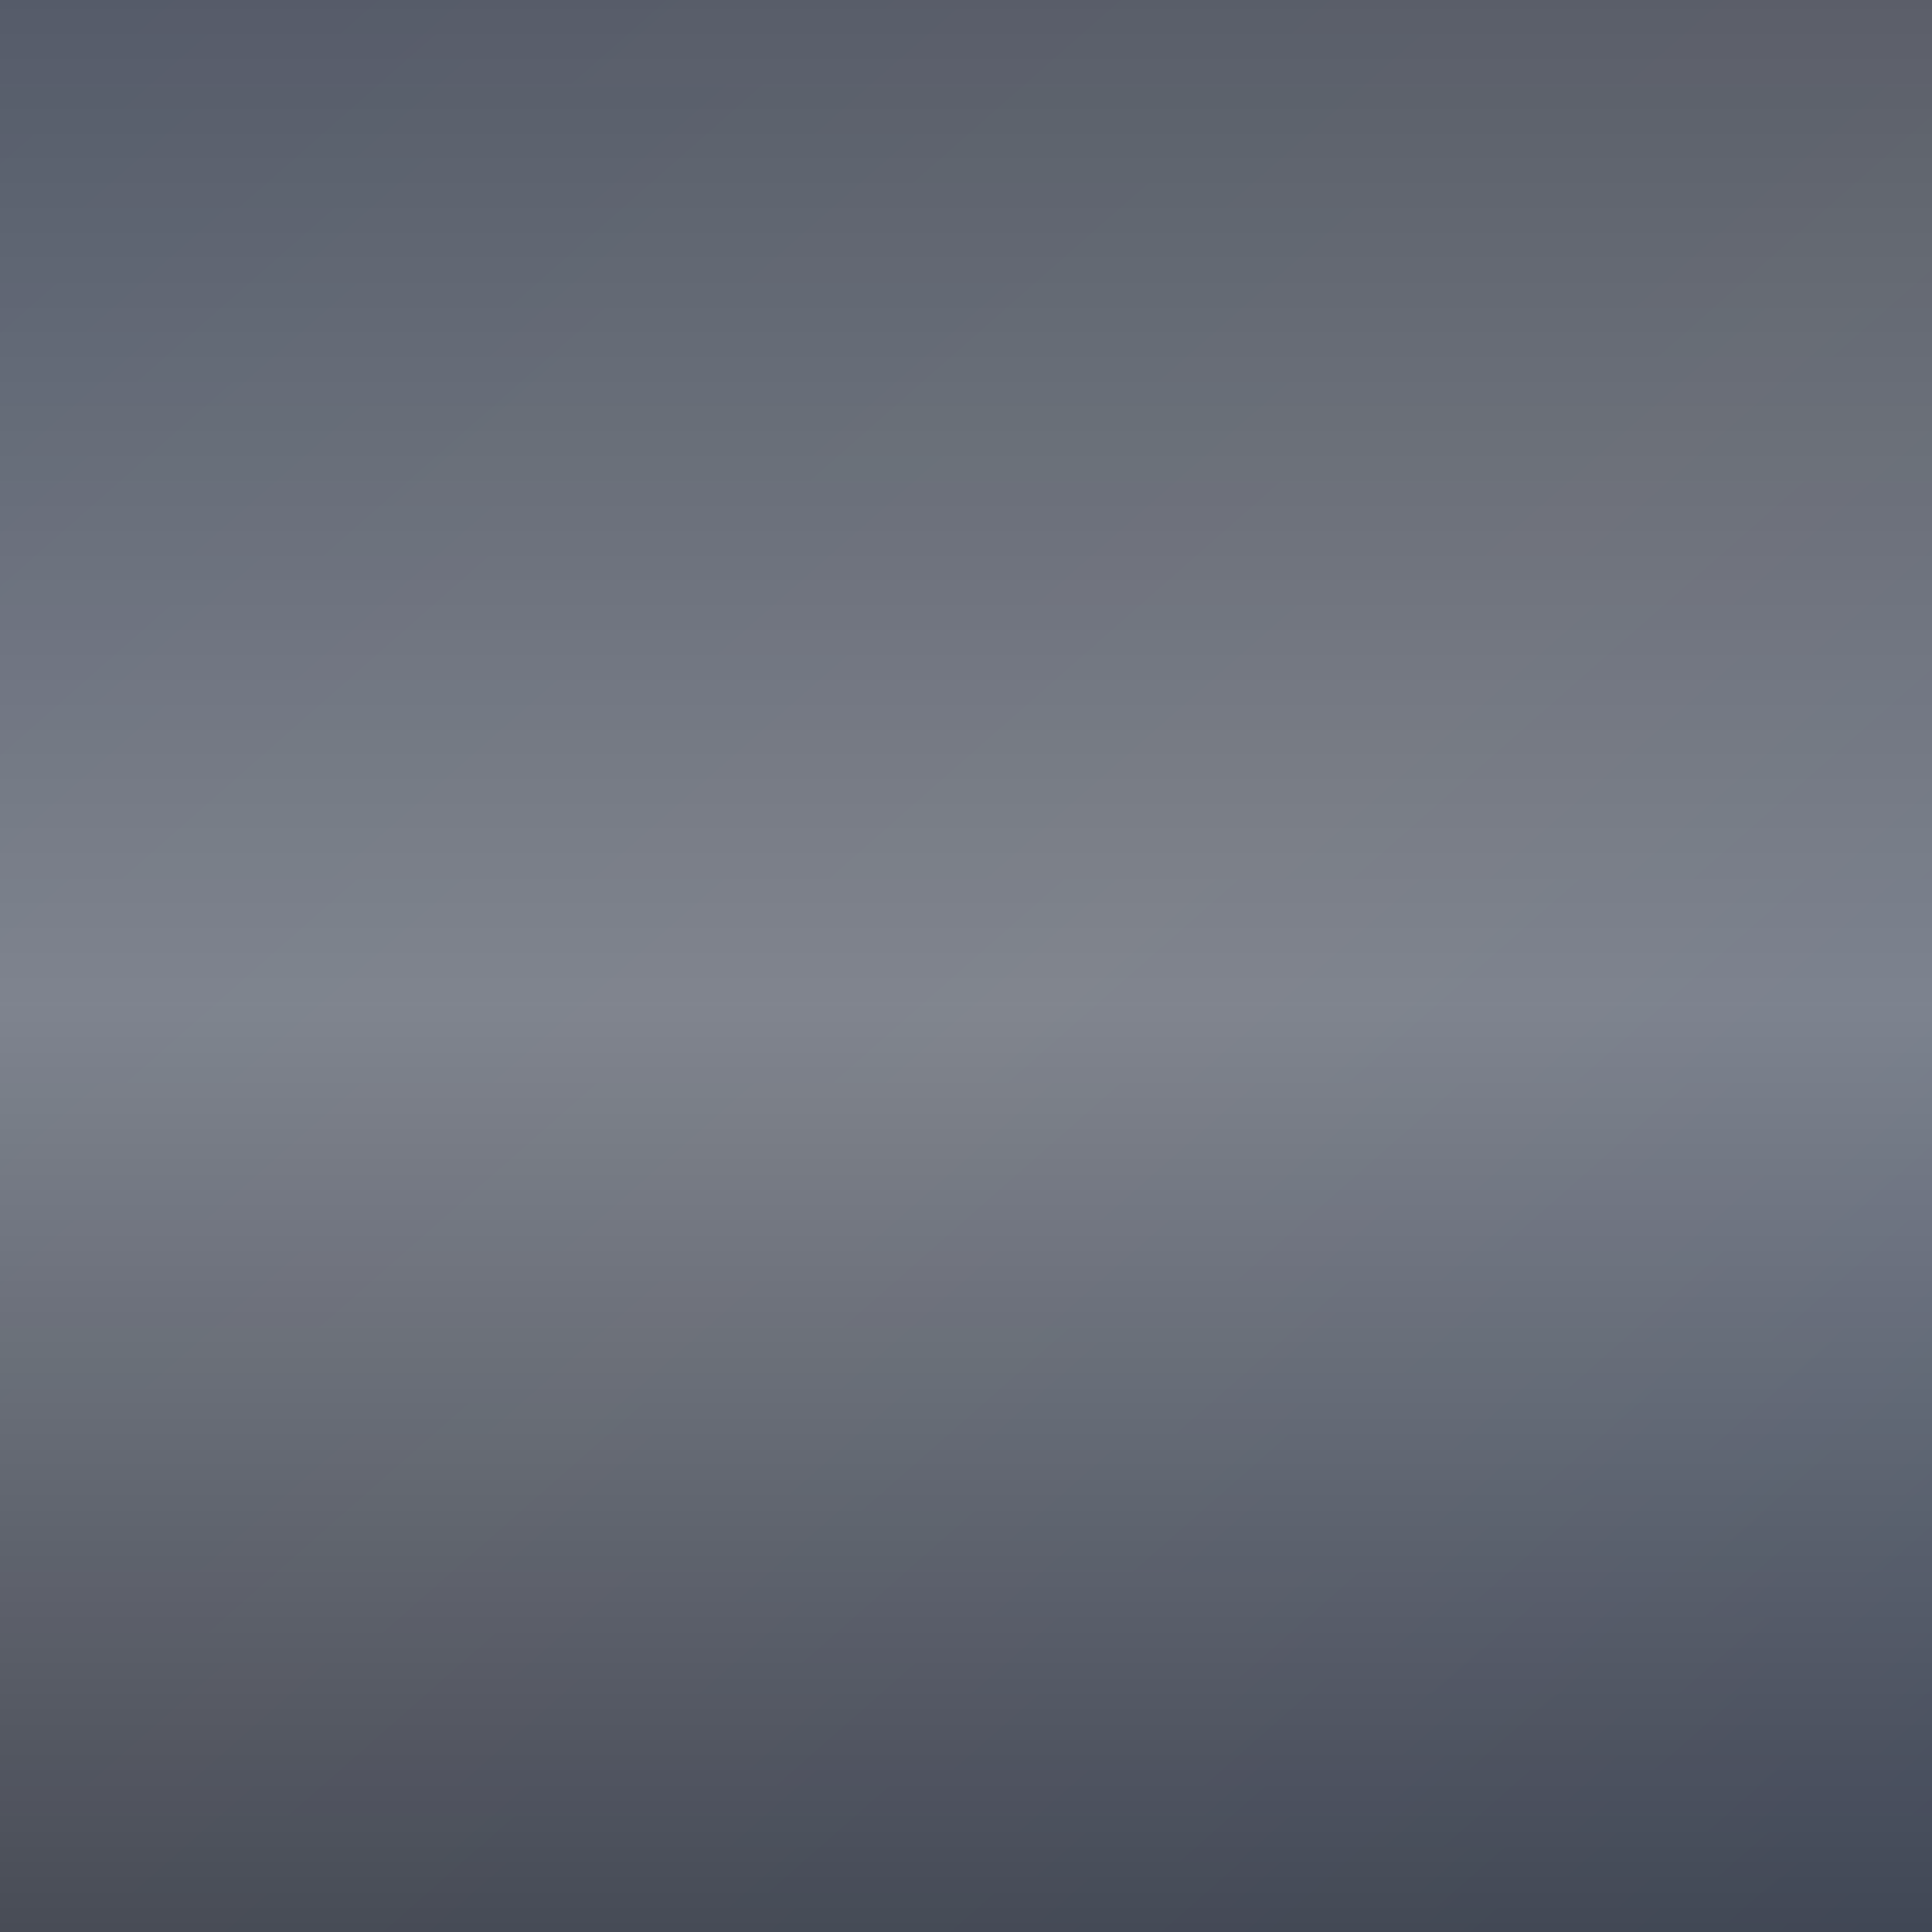
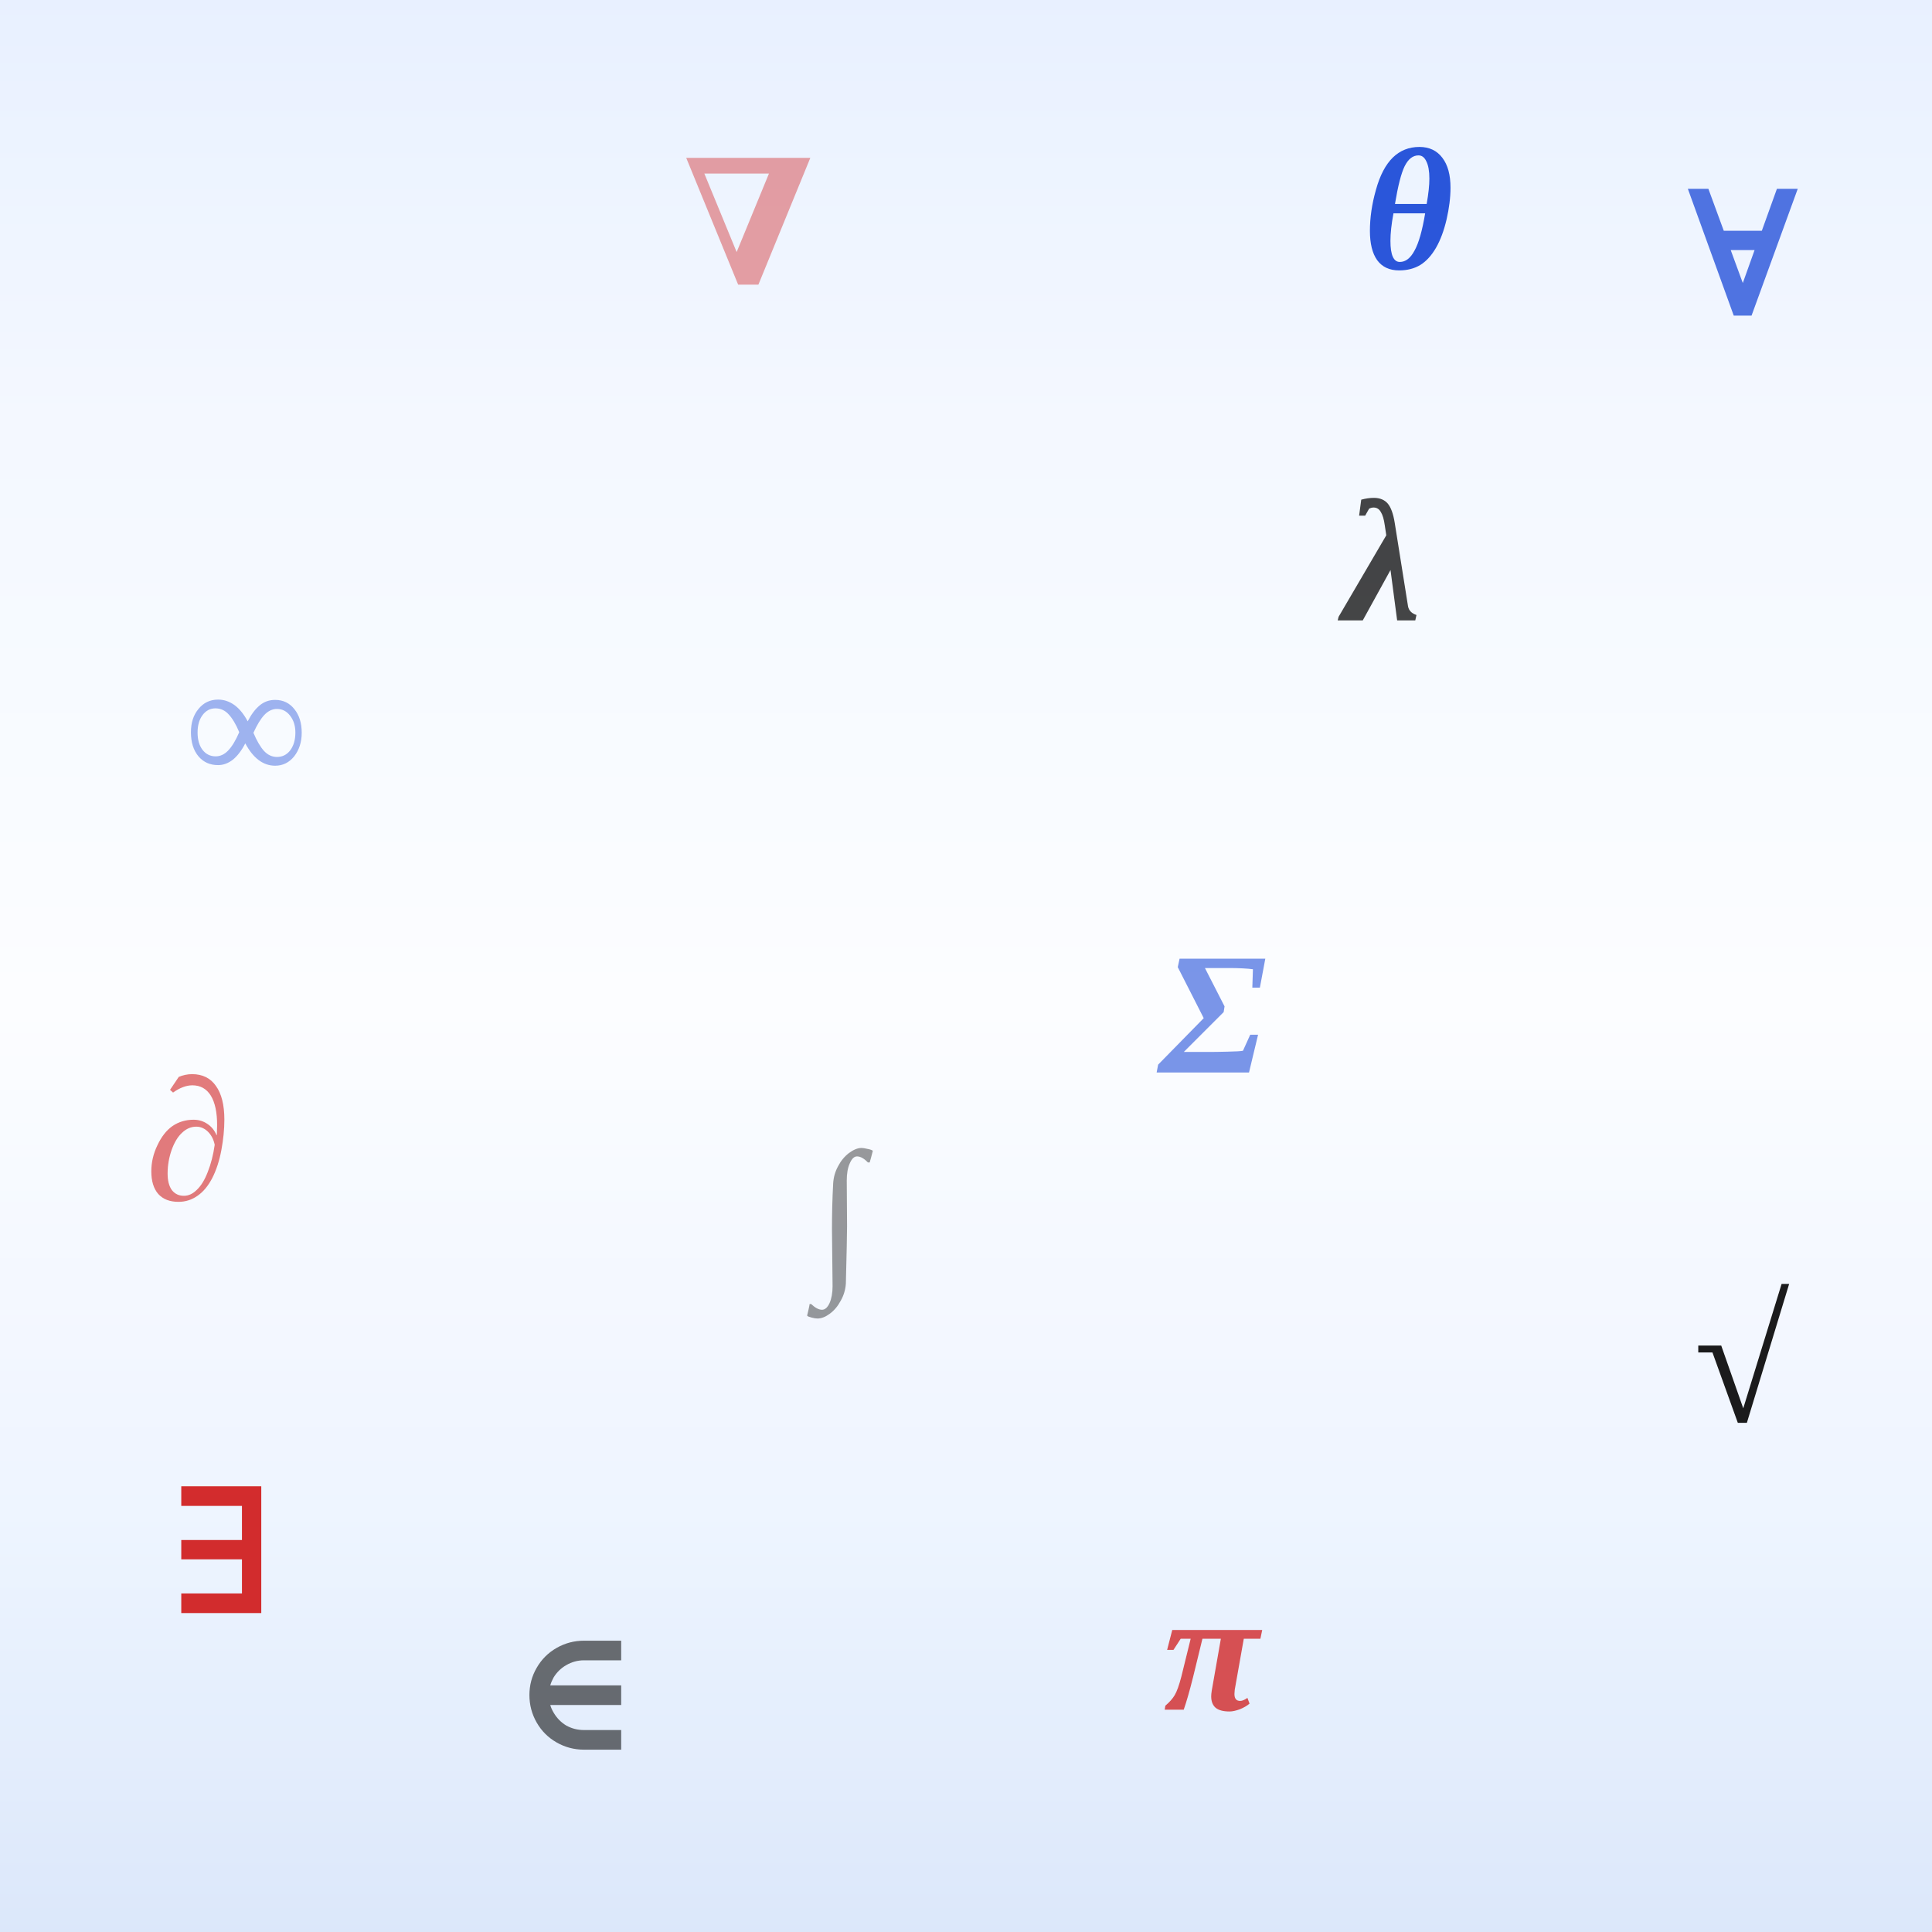
- <svg xmlns="http://www.w3.org/2000/svg" width="512" height="512" viewBox="0 0 44 44">
+ <svg xmlns="http://www.w3.org/2000/svg" width="512" height="512" viewBox="0 0 100 100">
  <defs>
-     <linearGradient id="sky" x1="8%" y1="0%" x2="96%" y2="100%">
+     <linearGradient id="sky" x1="0" y1="0" x2="0" y2="1">
      <stop offset="0" stop-color="#EAF1FF" />
      <stop offset="0.22" stop-color="#F6FAFF" />
      <stop offset="0.52" stop-color="#FFFFFF" />
      <stop offset="0.78" stop-color="#F0F6FF" />
      <stop offset="1" stop-color="#DCE8FA" />
    </linearGradient>
-     <linearGradient id="vignette" x1="0%" y1="0%" x2="0%" y2="100%">
-       <stop offset="0" stop-color="rgba(4,8,20,0.64)" />
-       <stop offset="0.52" stop-color="rgba(4,8,20,0.48)" />
-       <stop offset="1" stop-color="rgba(4,8,20,0.72)" />
-     </linearGradient>
  </defs>
-   <rect width="44" height="44" fill="url(#sky)" />
-   <rect width="44" height="44" fill="#CFE0FF" opacity="0.2" />
-   <rect width="44" height="44" fill="url(#vignette)" />
+   <path fill="url(#sky)" d="M0 0h100v100H0z" />
+   <path fill="#CFE0FF" opacity="0.062" d="M0 0h100v100H0z" />
+   <text x="43.39" y="63.29" text-anchor="middle" dominant-baseline="middle" font-family="KaTeX_Math-BoldItalic,Times New Roman,serif" font-style="italic" font-weight="700" font-size="9" fill="#050505" opacity="0.4">∫</text>
+   <text x="62.81" y="52.96" text-anchor="middle" dominant-baseline="middle" font-family="KaTeX_Math-BoldItalic,Times New Roman,serif" font-style="italic" font-weight="700" font-size="9" fill="#1746D6" opacity="0.57">Σ</text>
+   <text x="62.68" y="85.94" text-anchor="middle" dominant-baseline="middle" font-family="KaTeX_Math-BoldItalic,Times New Roman,serif" font-style="italic" font-weight="700" font-size="9" fill="#D01818" opacity="0.74">π</text>
+   <text x="90.06" y="71.03" text-anchor="middle" dominant-baseline="middle" font-family="KaTeX_Math-BoldItalic,Times New Roman,serif" font-style="italic" font-weight="700" font-size="9" fill="#050505" opacity="0.91">√</text>
+   <text x="12.67" y="37.97" text-anchor="middle" dominant-baseline="middle" font-family="KaTeX_Math-BoldItalic,Times New Roman,serif" font-style="italic" font-weight="700" font-size="9" fill="#1746D6" opacity="0.4">∞</text>
+   <text x="9.76" y="59.53" text-anchor="middle" dominant-baseline="middle" font-family="KaTeX_Math-BoldItalic,Times New Roman,serif" font-style="italic" font-weight="700" font-size="9" fill="#D01818" opacity="0.57">∂</text>
+   <text x="71.55" y="29.56" text-anchor="middle" dominant-baseline="middle" font-family="KaTeX_Math-BoldItalic,Times New Roman,serif" font-style="italic" font-weight="700" font-size="9" fill="#050505" opacity="0.74">λ</text>
+   <text x="72.9" y="11.35" text-anchor="middle" dominant-baseline="middle" font-family="KaTeX_Math-BoldItalic,Times New Roman,serif" font-style="italic" font-weight="700" font-size="9" fill="#1746D6" opacity="0.91">θ</text>
+   <text x="38.72" y="12.18" text-anchor="middle" dominant-baseline="middle" font-family="KaTeX_Math-BoldItalic,Times New Roman,serif" font-style="italic" font-weight="700" font-size="9" fill="#D01818" opacity="0.4">∇</text>
+   <text x="29.78" y="88.01" text-anchor="middle" dominant-baseline="middle" font-family="KaTeX_Math-BoldItalic,Times New Roman,serif" font-style="italic" font-weight="700" font-size="9" fill="#050505" opacity="0.57">∈</text>
+   <text x="90.2" y="13.78" text-anchor="middle" dominant-baseline="middle" font-family="KaTeX_Math-BoldItalic,Times New Roman,serif" font-style="italic" font-weight="700" font-size="9" fill="#1746D6" opacity="0.74">∀</text>
+   <text x="11.53" y="80.94" text-anchor="middle" dominant-baseline="middle" font-family="KaTeX_Math-BoldItalic,Times New Roman,serif" font-style="italic" font-weight="700" font-size="9" fill="#D01818" opacity="0.91">∃</text>
</svg>
